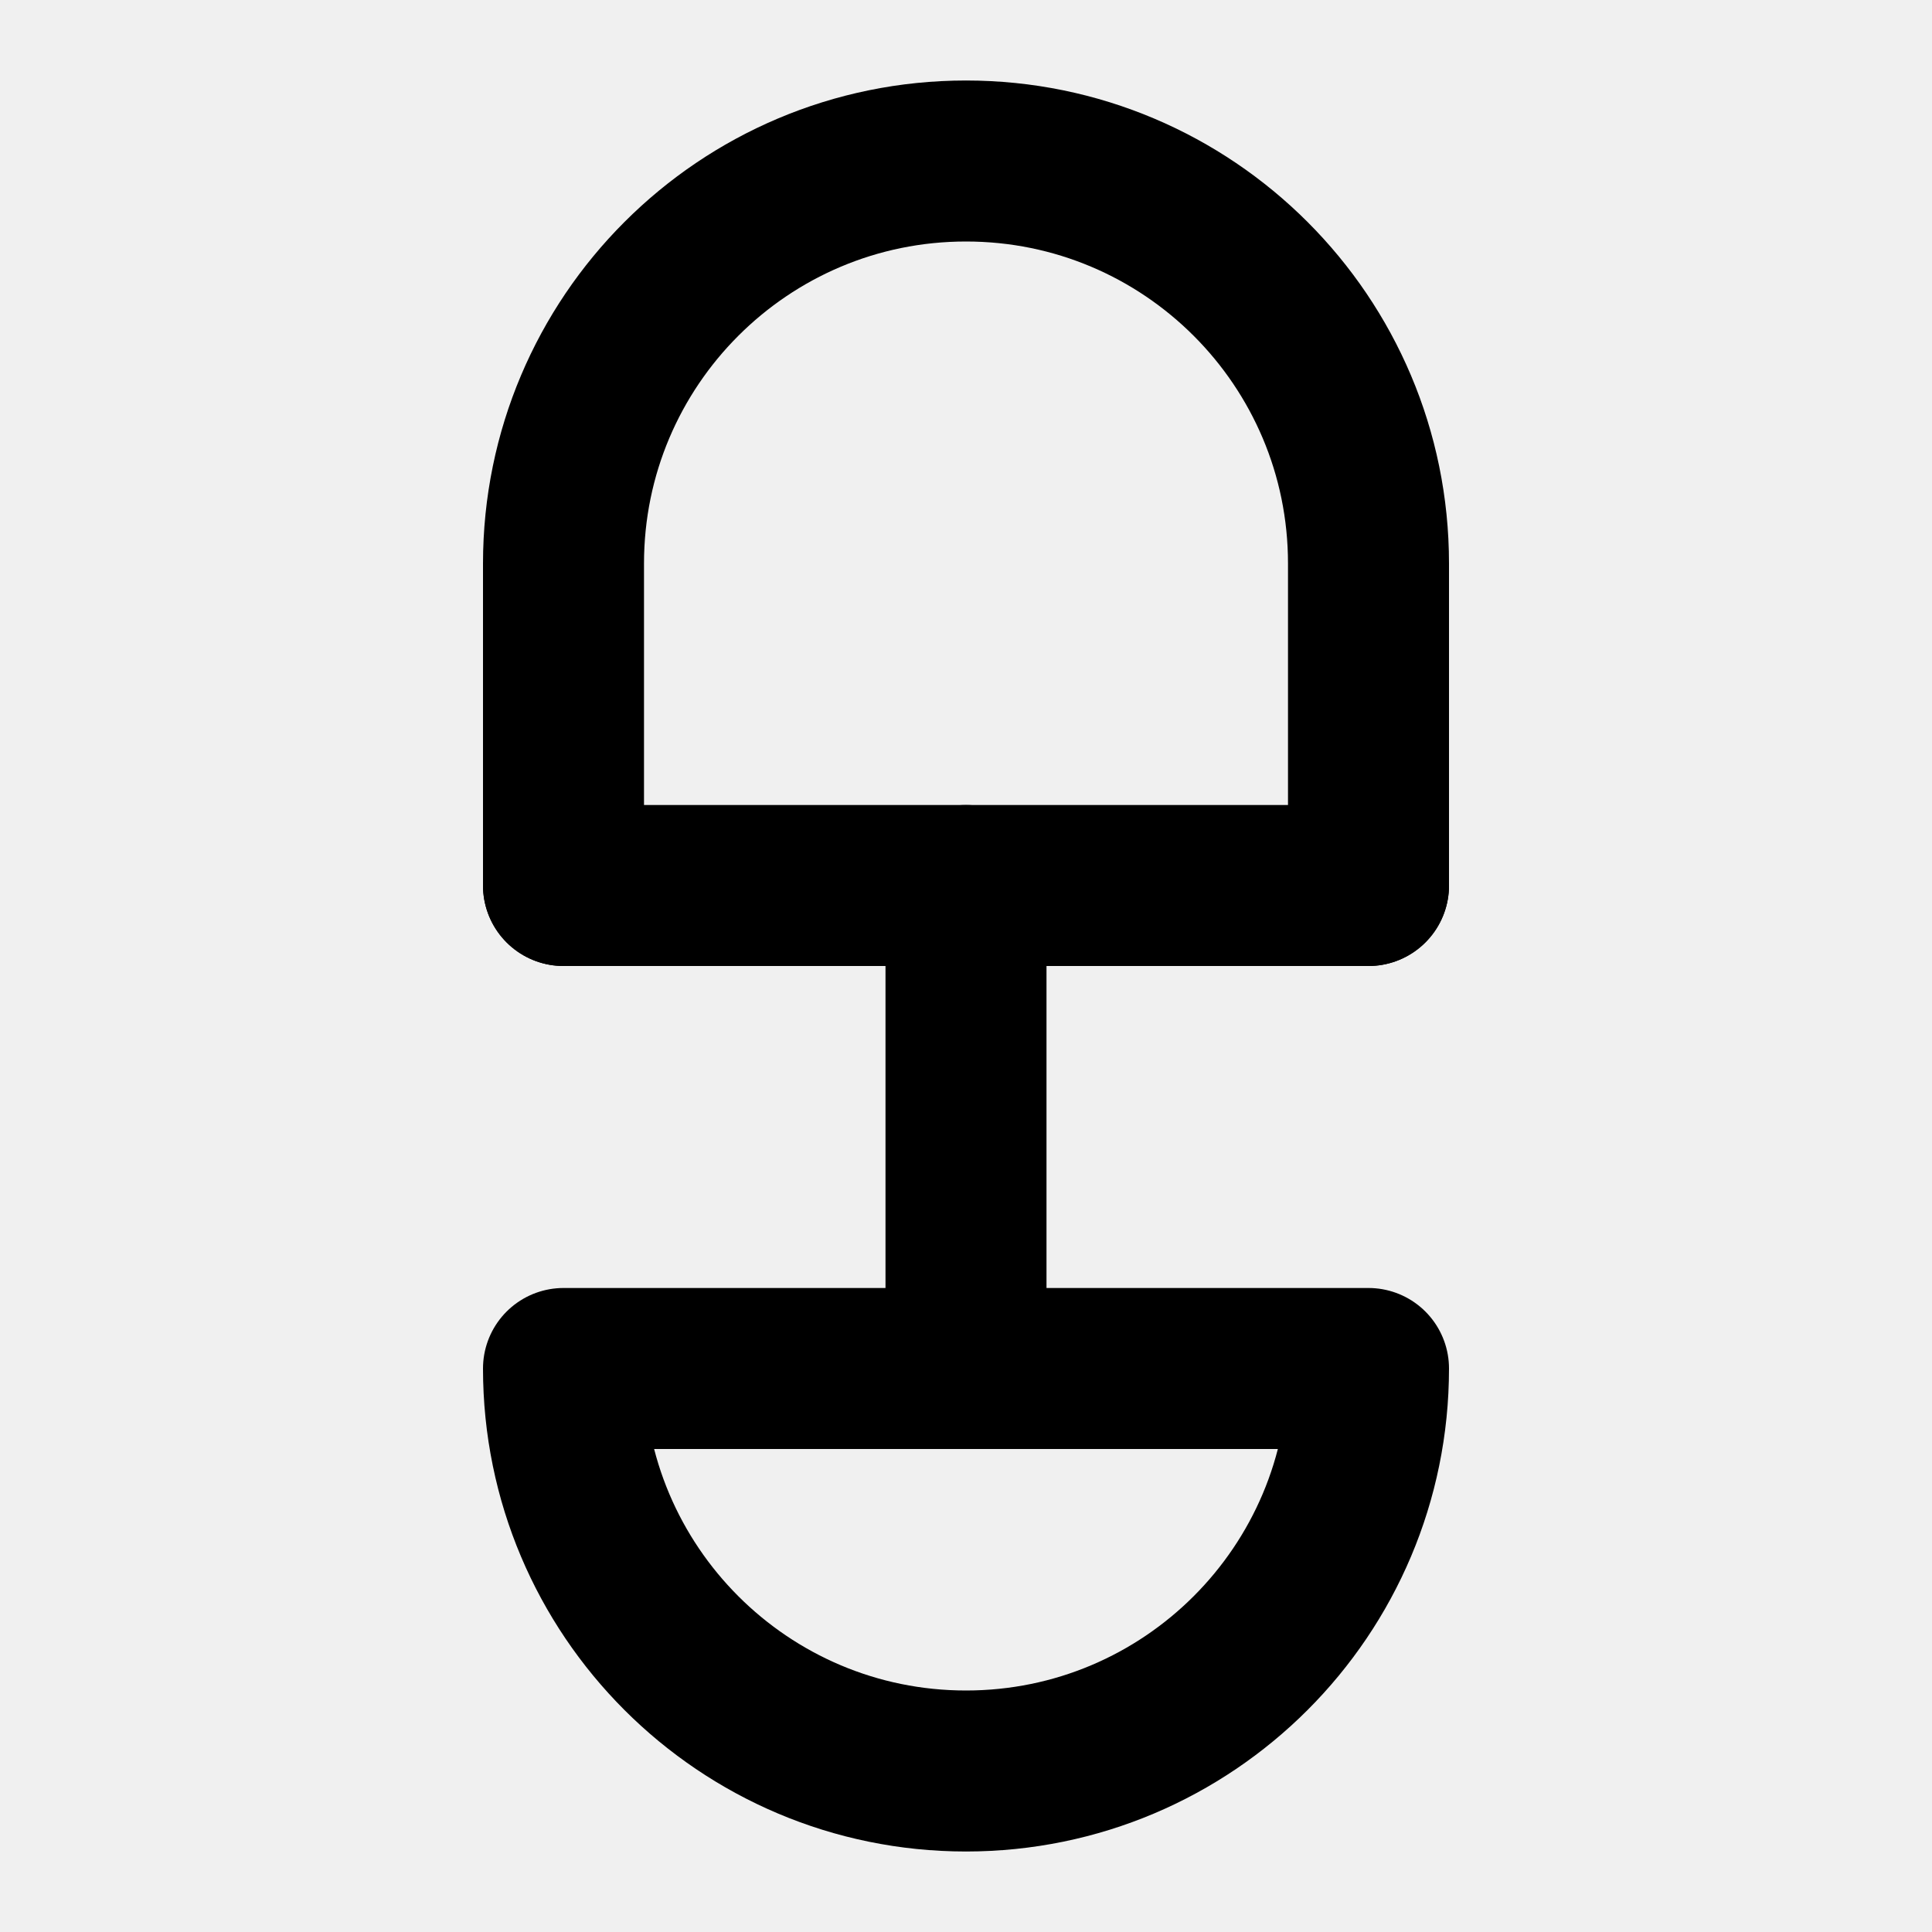
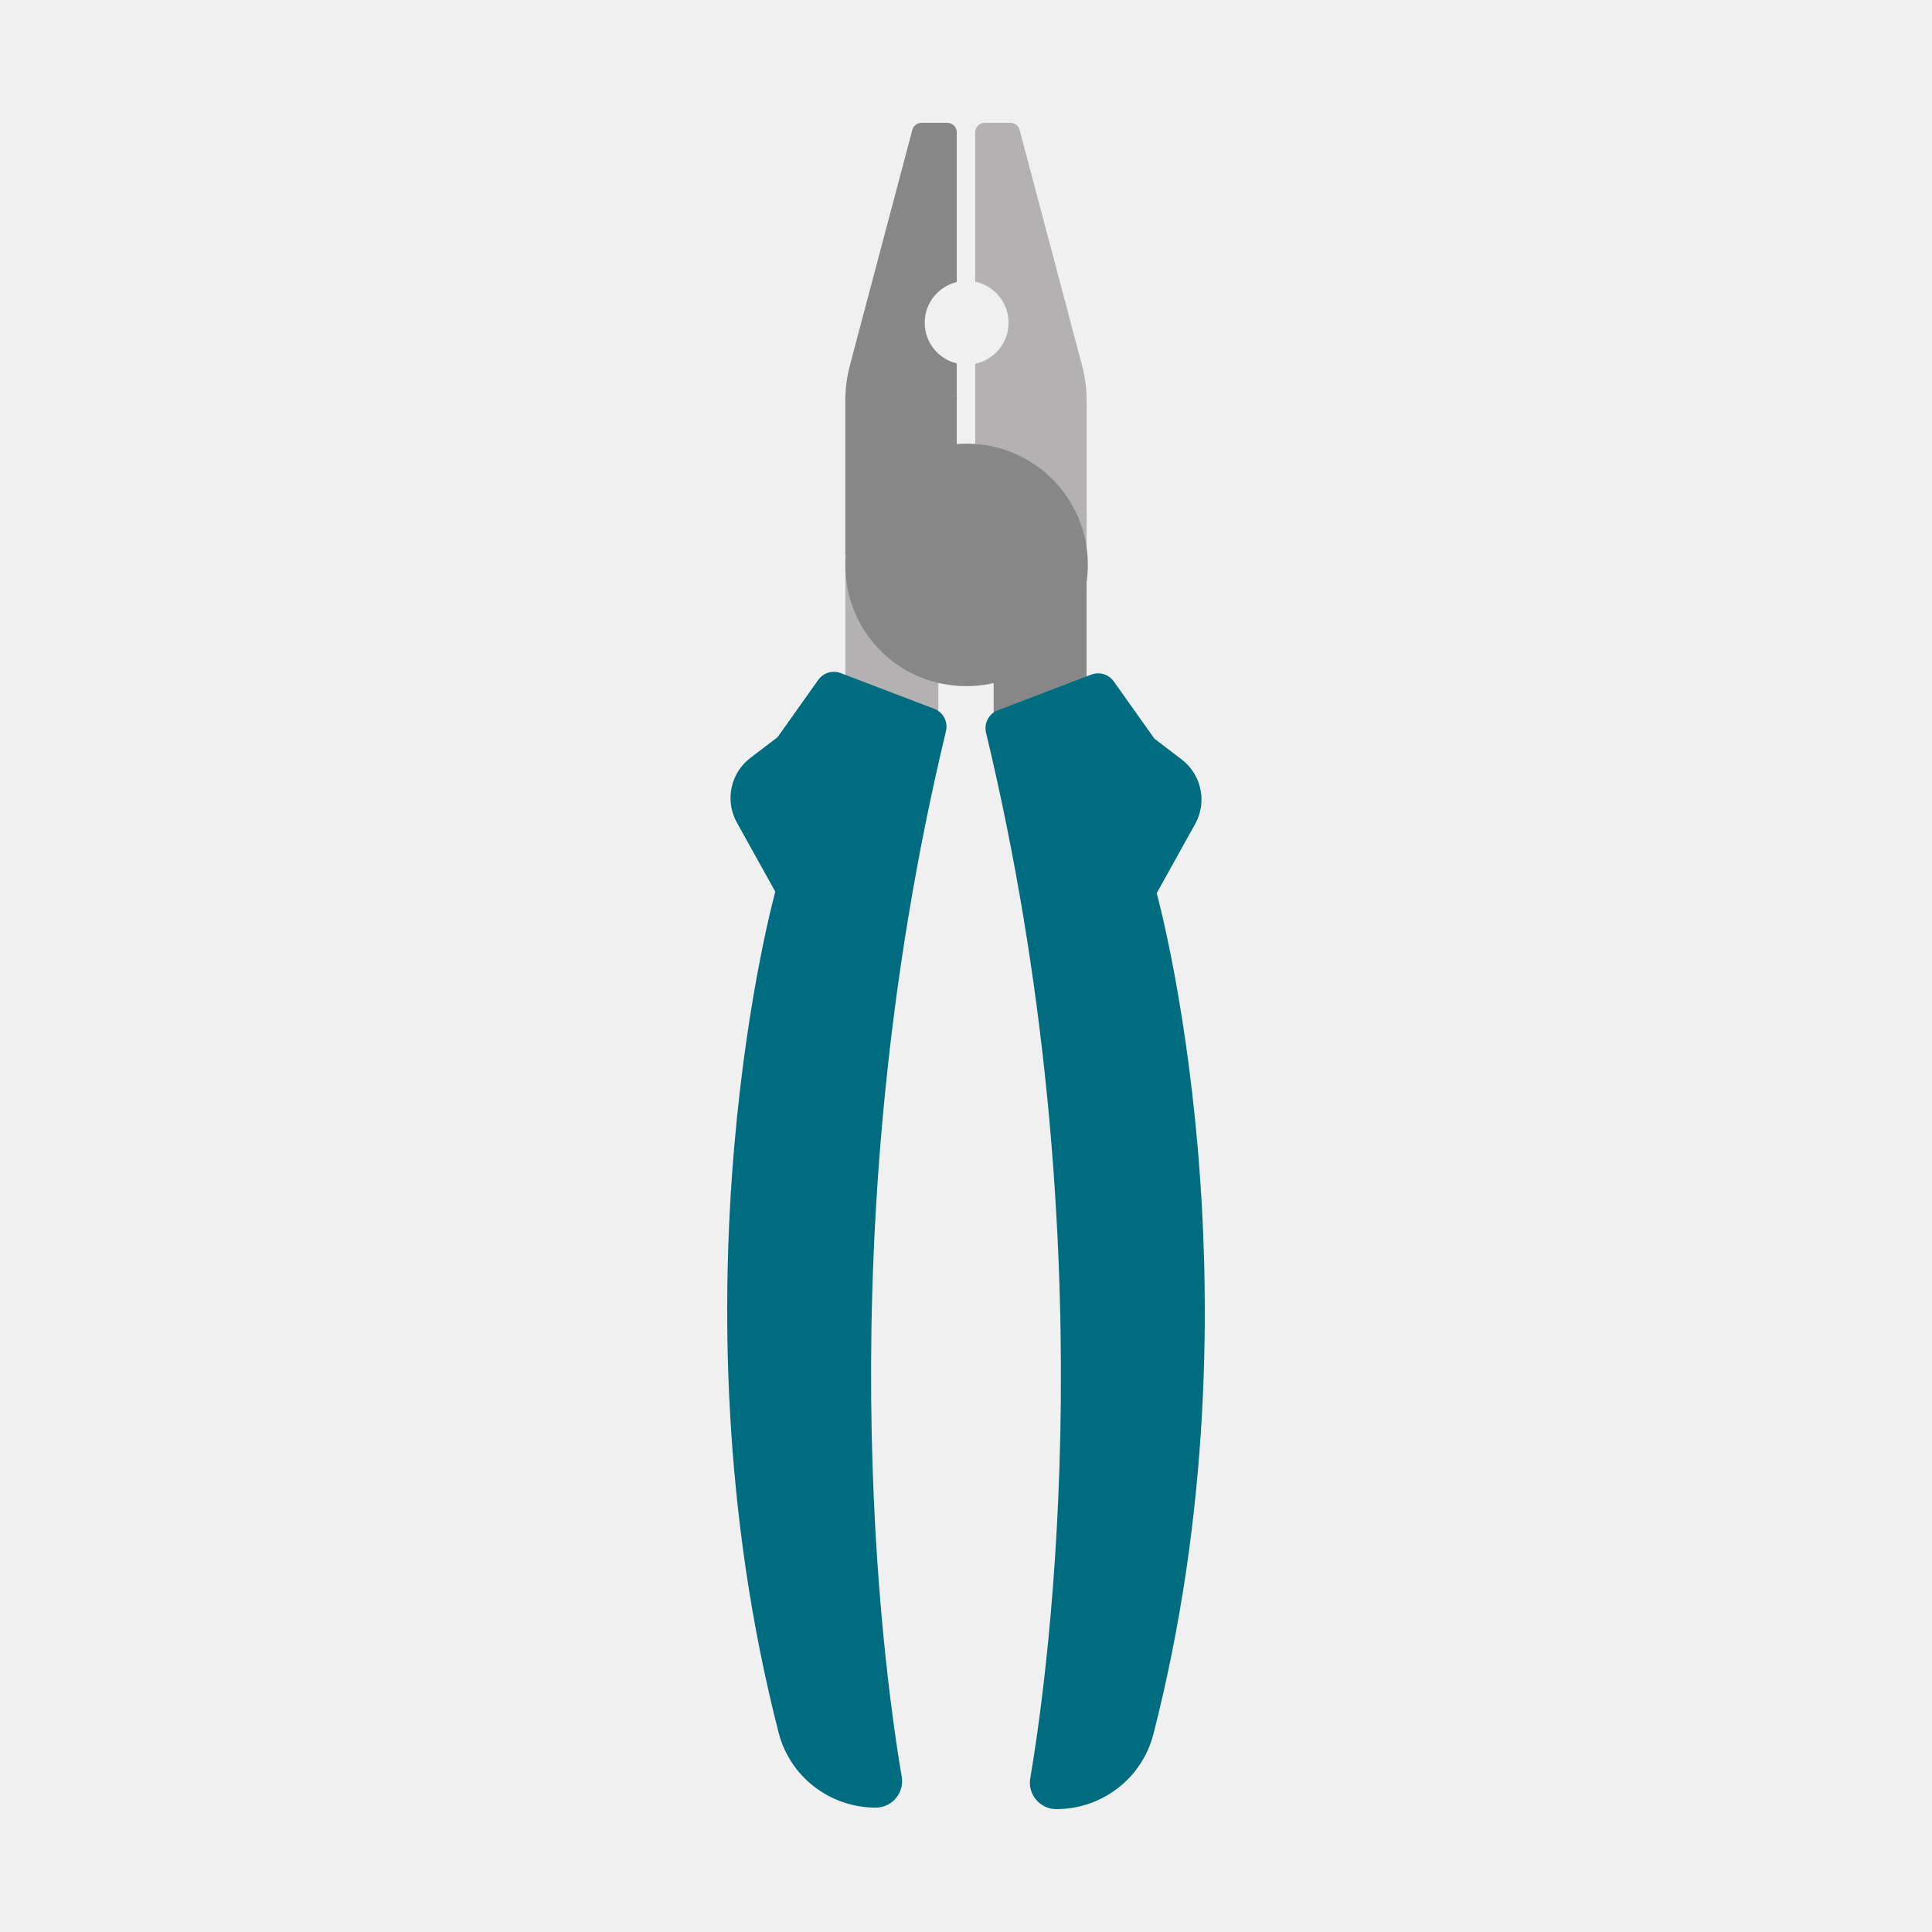
- <svg xmlns="http://www.w3.org/2000/svg" viewBox="0 0 24 24" fill="none" stroke="currentColor" stroke-width="2" stroke-linecap="round" stroke-linejoin="round">
-   <path d="M17 11V7a5 5 0 0 0-10 0v4" />
-   <path d="M12 22a5 5 0 0 0 5-5H7a5 5 0 0 0 5 5z" />
-   <path d="M12 11v6" />
-   <path d="M7 11h10" />
+ <svg xmlns="http://www.w3.org/2000/svg" width="800px" height="800px" viewBox="0 0 500 500" id="Layer_1" version="1.1" xml:space="preserve">
+   <style type="text/css">
+ 	.st0{fill:#B3B2B2;}
+ 	.st1{fill:#6F6F6F;}
+ 	.st2{fill:#363636;}
+ 	.st3{fill:#FEC70F;}
+ 	.st4{fill:#FBA812;}
+ 	.st5{fill:#565656;}
+ 	.st6{fill:#FEC602;}
+ 	.st7{fill:#FFD255;}
+ 	.st8{fill:#EDB400;}
+ 	.st9{fill:#B4B1B2;}
+ 	.st10{fill:#006C80;}
+ 	.st11{fill:#FCC000;}
+ 	.st12{fill:#FCD717;}
+ 	.st13{fill:#FCC102;}
+ 	.st14{fill:#FEC106;}
+ 	.st15{fill:#9D9D9D;}
+ 	.st16{fill:#7F7F7F;}
+ 	.st17{fill:#B2B2B2;}
+ 	.st18{fill:#878787;}
+ 	.st19{fill:#FFFFFF;}
+ 	.st20{fill:#888888;}
+ 	.st21{fill:#B3B1B1;}
+ 	.st22{fill:#006C84;}
+ 	.st23{fill:#025568;}
+ </style>
+   <g id="plier">
+     <g>
+       <g>
+         <rect class="st9" height="41.59" width="24.05" x="218.79" y="143.65" />
+         <path class="st9" d="M261.51,31.79h-6.68c-1.35,0-2.45,1.1-2.45,2.45V72.9c4.93,1.02,8.63,5.39,8.63,10.62     c0,5.23-3.7,9.6-8.63,10.62v8.33v41.18h28.83v-39.93c0-3.11-0.4-6.21-1.2-9.22l-16.14-60.89     C263.59,32.53,262.62,31.79,261.51,31.79z" />
+       </g>
+       <path class="st18" d="M250.16,114.82c-0.86,0-1.7,0.05-2.55,0.11v-12.47c-0.2,0.01-0.41,0.04-0.62,0.04    c-0.24,0-0.47-0.02-0.71-0.04h1.33v-8.41c-4.76-1.15-8.3-5.42-8.3-10.53s3.54-9.38,8.3-10.53V34.24c0-1.35-1.1-2.45-2.45-2.45    h-6.68c-1.11,0-2.08,0.75-2.37,1.82l-16.14,60.87c-0.8,3.01-1.2,6.11-1.2,9.22v39.94h0.11c-0.06,0.75-0.1,1.5-0.11,2.26    c-0.15,15.7,11.05,28.99,26.58,31.31c4.13,0.62,8.08,0.42,11.8-0.43v8.44h24.05v-34.45c0.21-1.49,0.33-3.02,0.33-4.58    C281.55,128.87,267.5,114.82,250.16,114.82z" />
+     </g>
+     <g>
+       <path class="st10" d="M241.76,183.43l-24.18-9.23c-2.12-0.81-4.52-0.08-5.83,1.77l-10.52,14.82l-7.02,5.35    c-3.24,2.47-5.15,6.32-5.15,10.39l0,0c0,2.22,0.56,4.4,1.64,6.34l9.95,17.9c0,0-28.58,102.9,0.86,217.65    c2.93,11.44,13.31,19.39,25.11,19.39l0,0c4.23,0,7.45-3.8,6.75-7.97c-5.07-29.9-19.83-140.43,11.44-270.6    C245.4,186.81,244.1,184.32,241.76,183.43z" />
+       <path class="st10" d="M258.24,183.82l24.18-9.23c2.12-0.81,4.52-0.08,5.83,1.77l10.52,14.82l7.02,5.35    c3.24,2.47,5.15,6.32,5.15,10.39l0,0c0,2.22-0.56,4.4-1.64,6.34l-9.95,17.9c0,0,28.58,102.9-0.86,217.65    c-2.93,11.44-13.31,19.39-25.11,19.39l0,0c-4.23,0-7.45-3.8-6.75-7.97c5.07-29.9,19.83-140.43-11.44-270.6    C254.6,187.21,255.9,184.71,258.24,183.82z" />
+     </g>
+   </g>
</svg>
